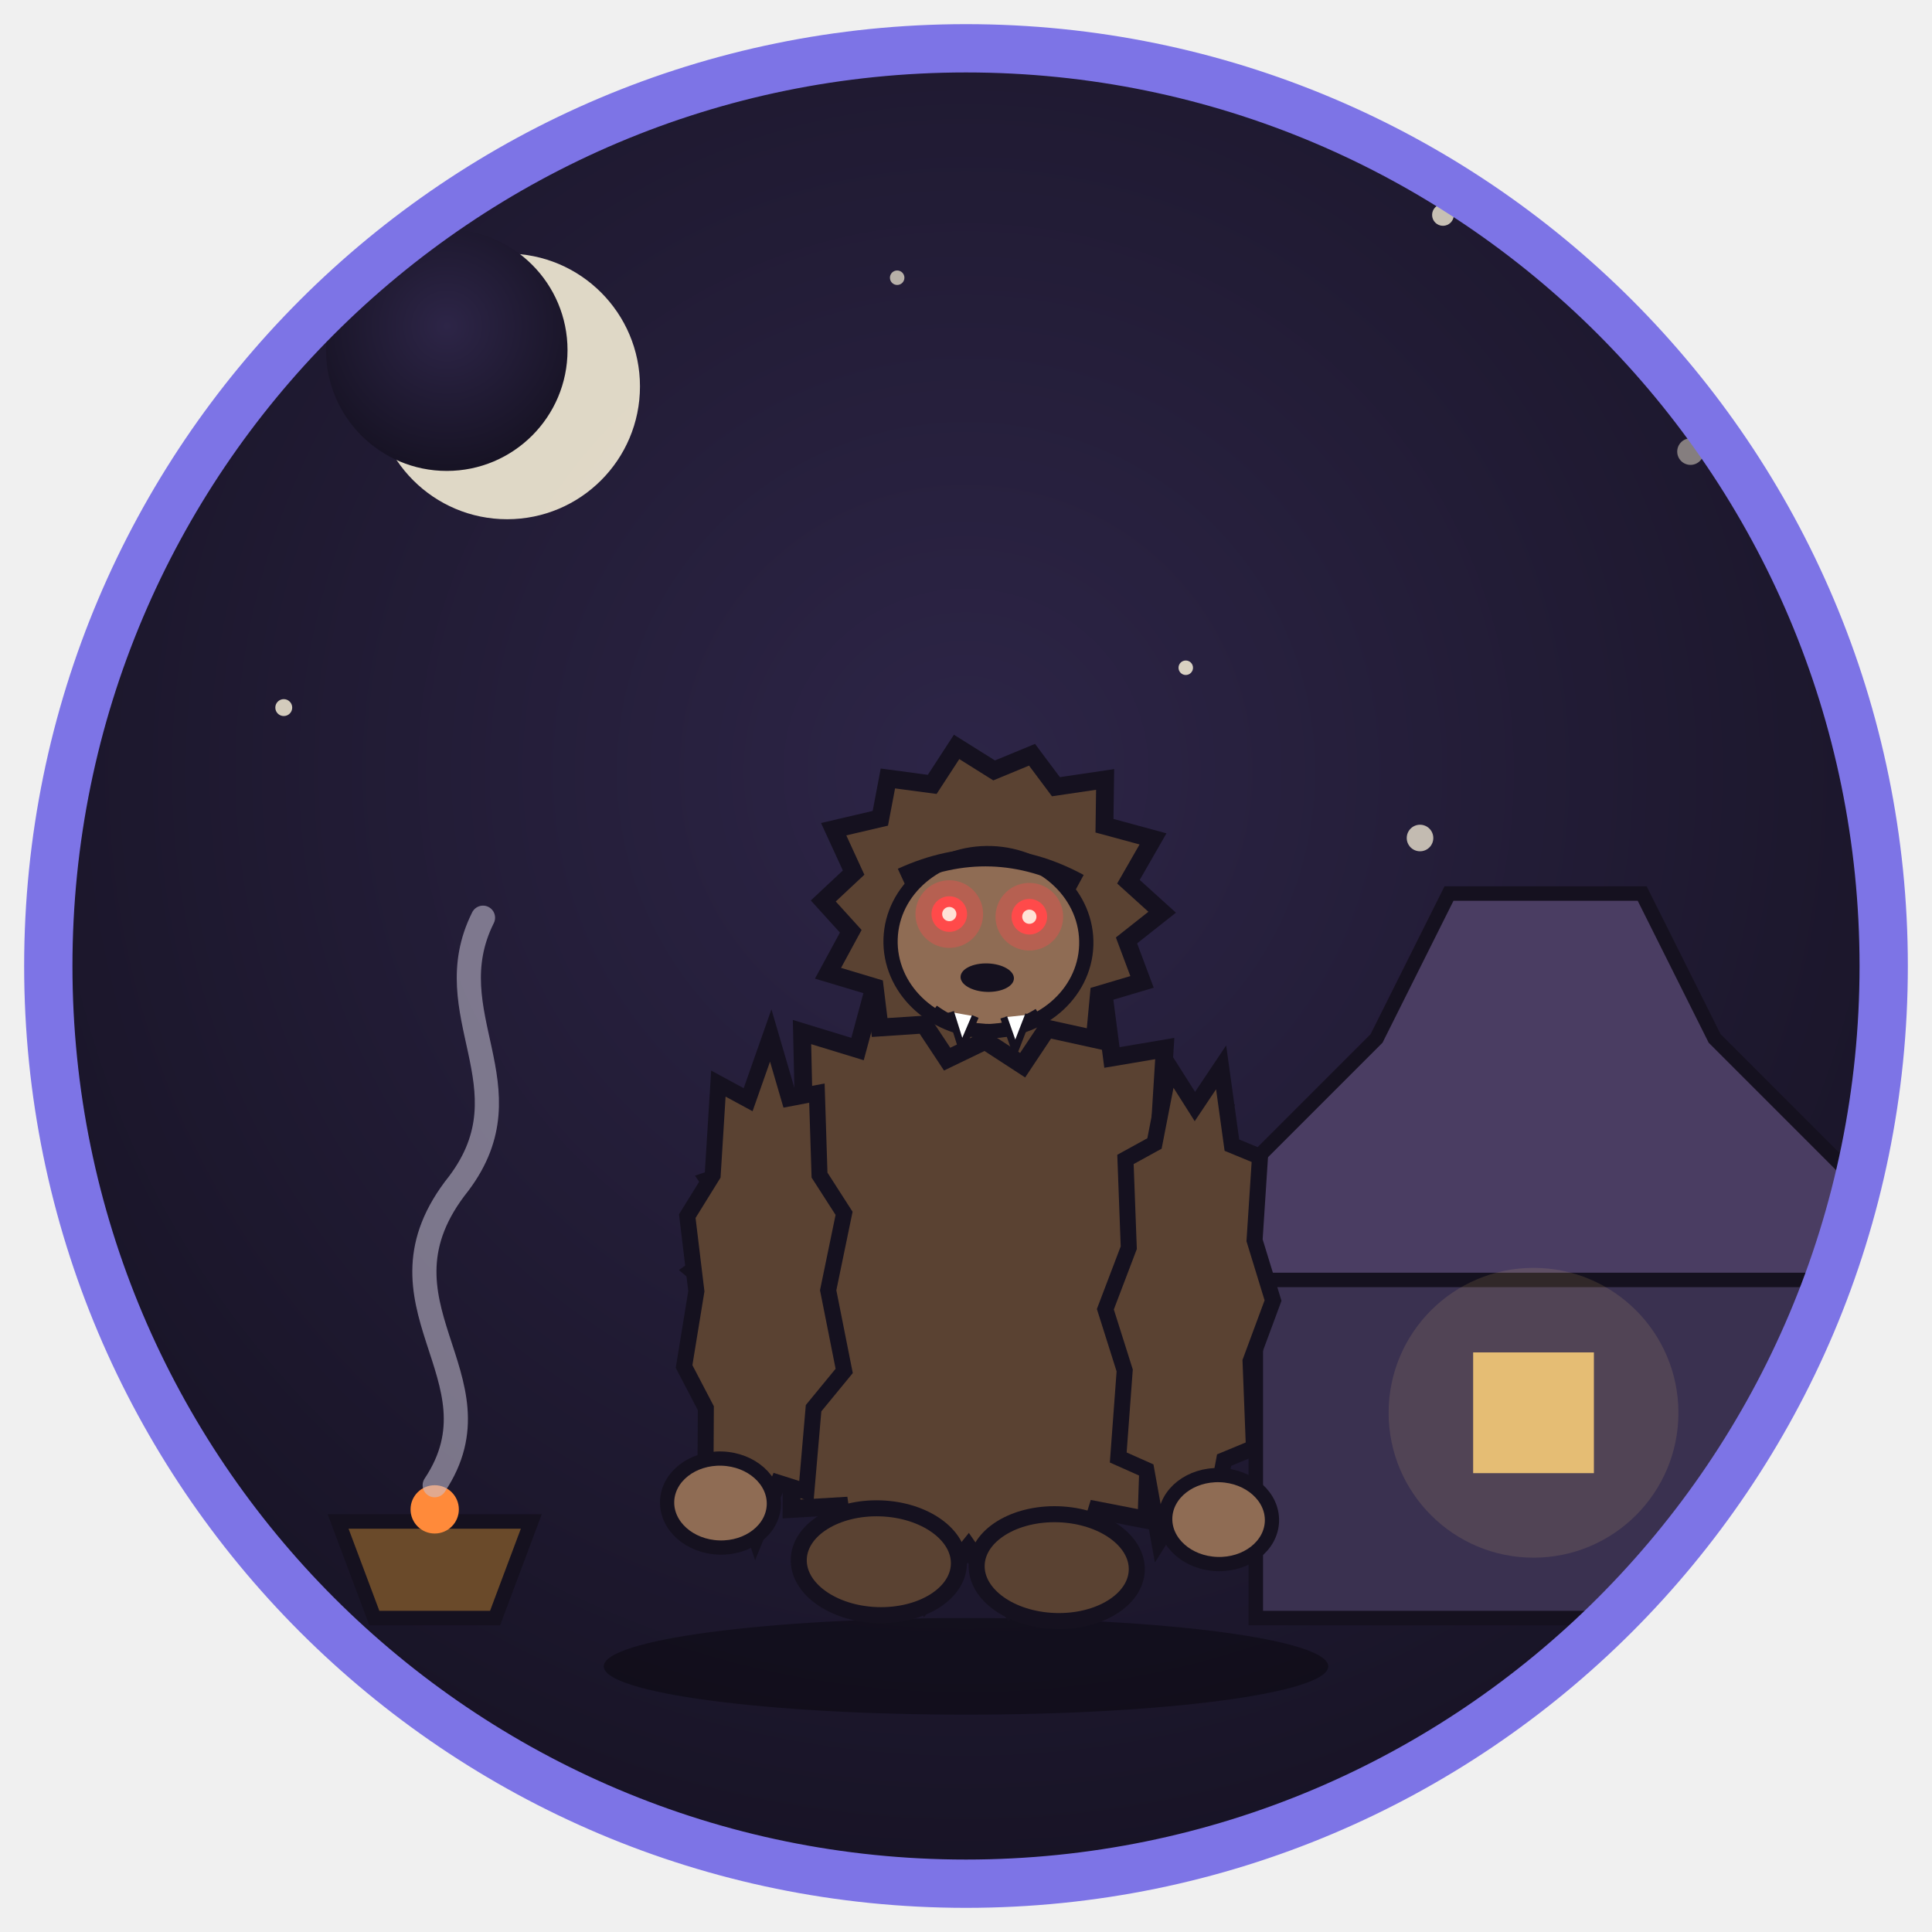
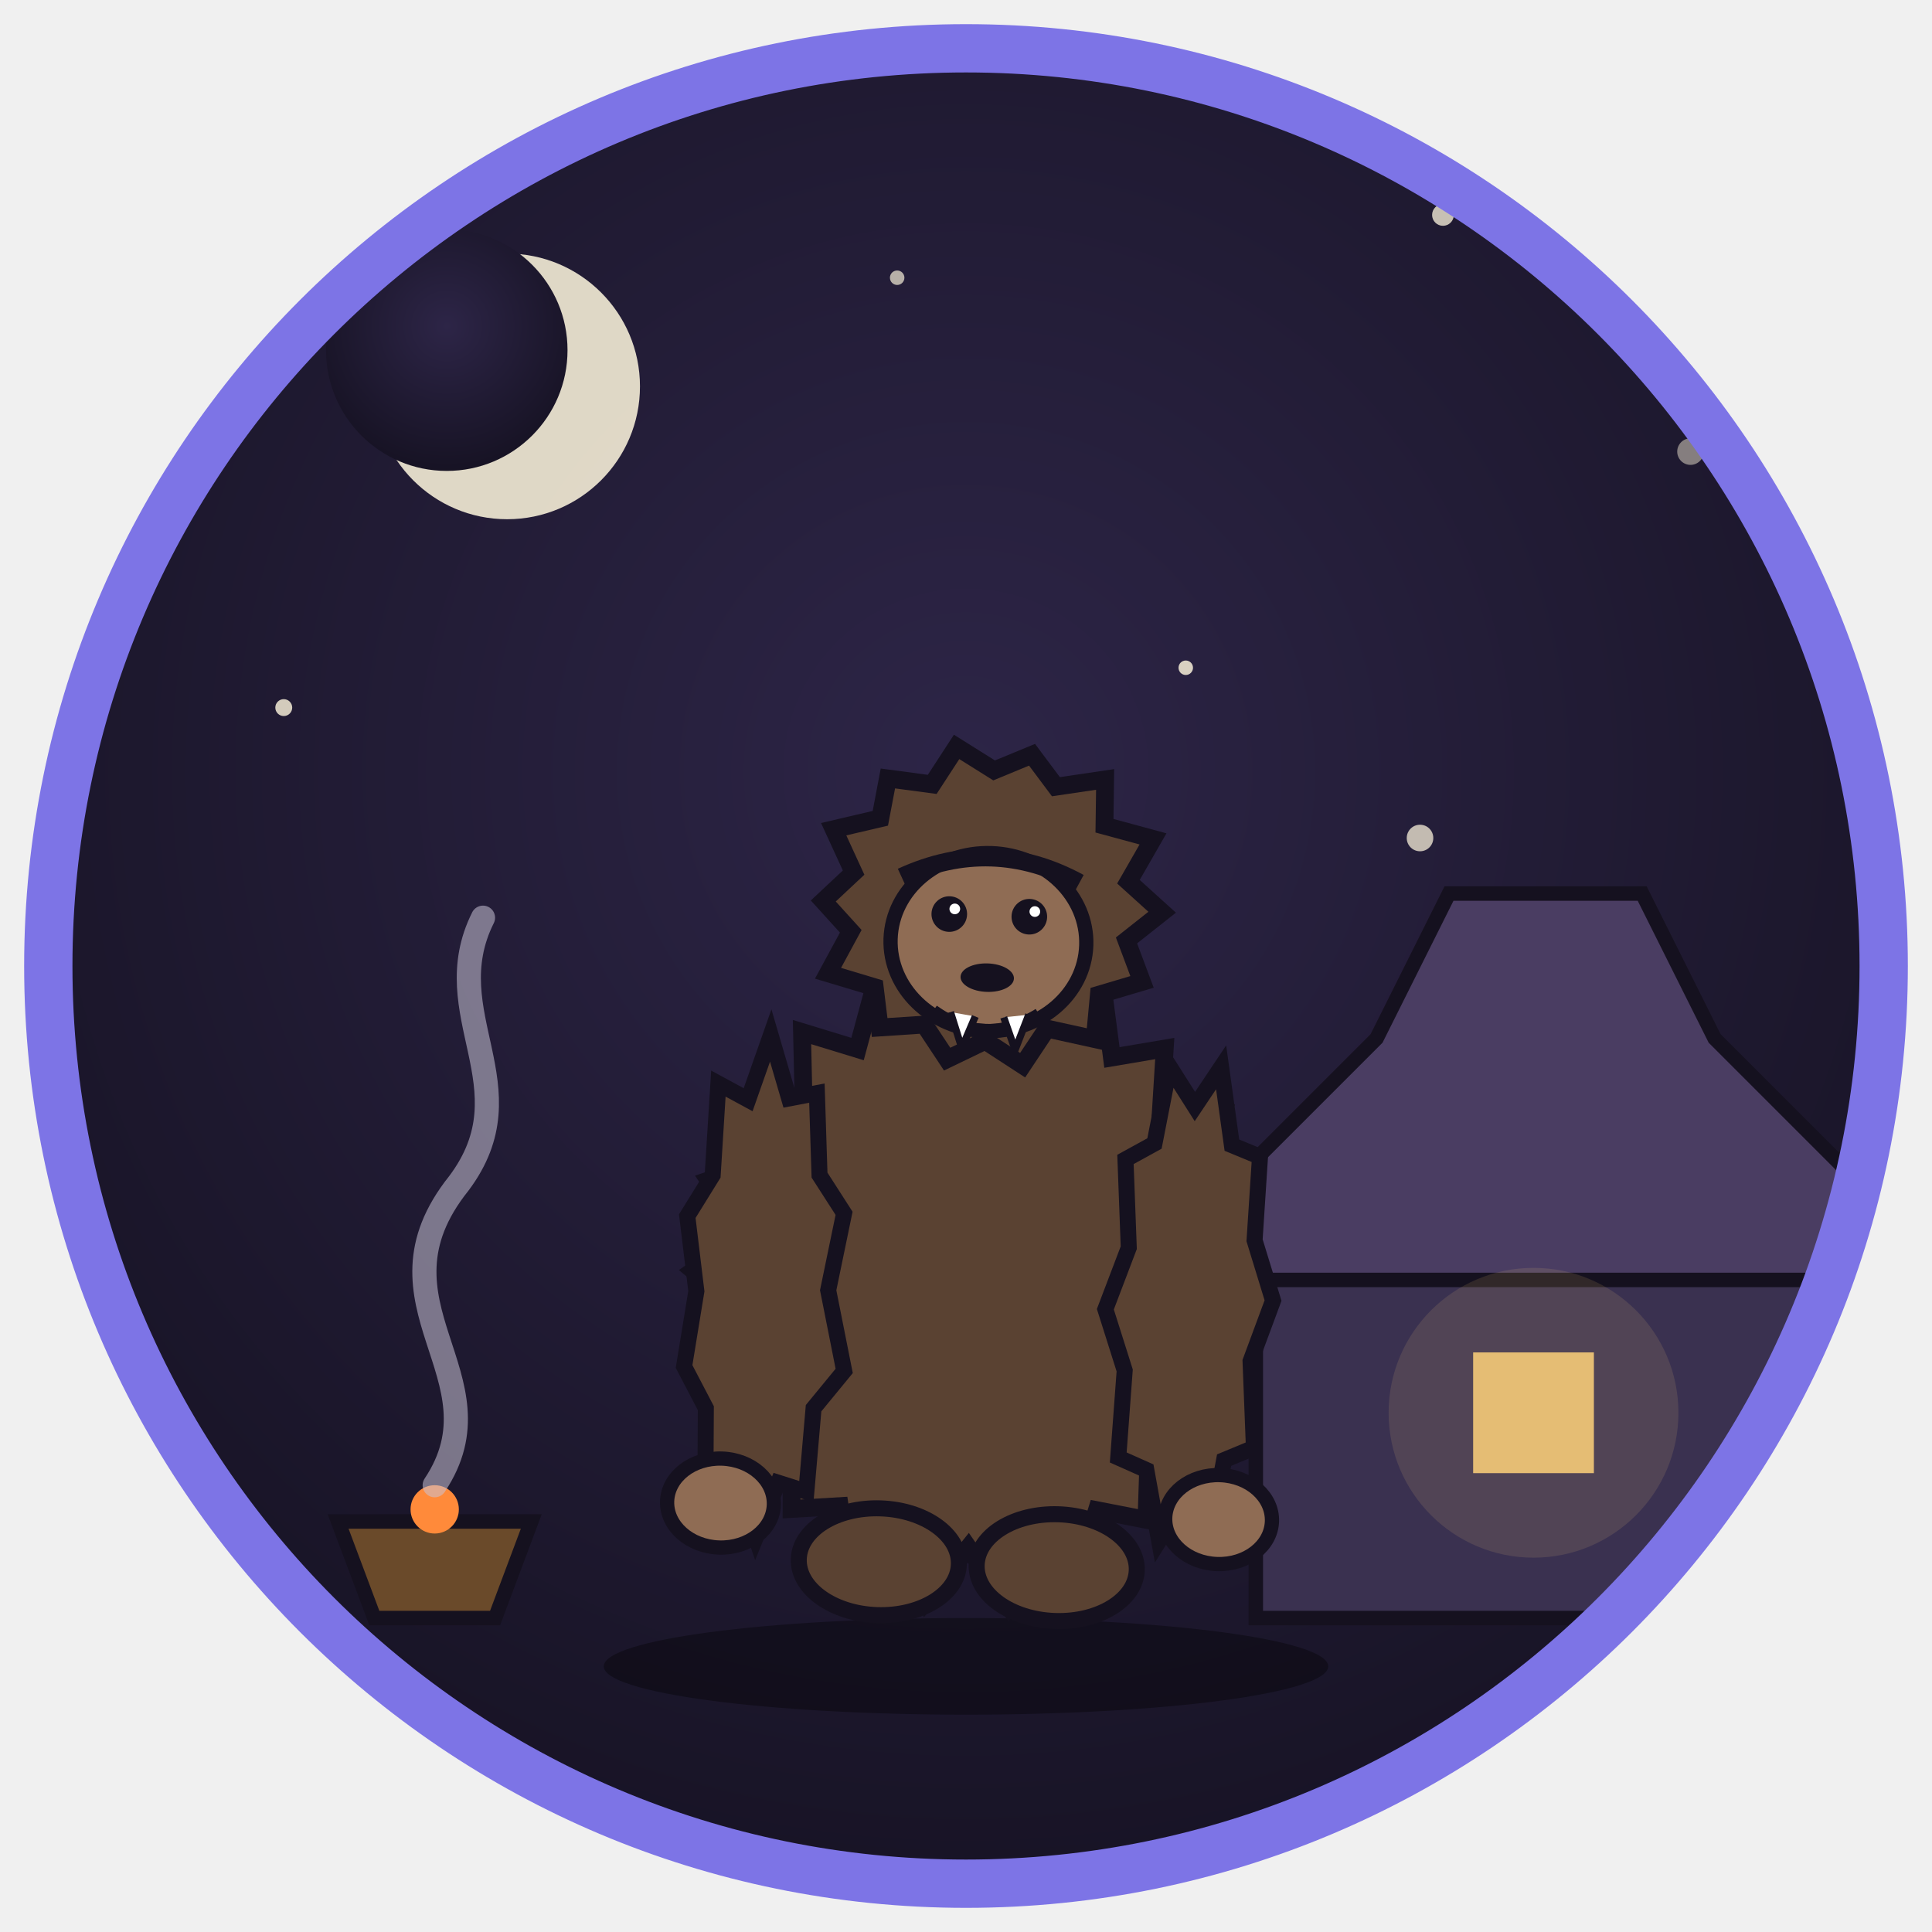
<svg xmlns="http://www.w3.org/2000/svg" viewBox="0 0 160 160" role="img" aria-labelledby="g39feab-t">
  <defs>
    <radialGradient id="g39feab-sky" cx="50%" cy="40%" r="75%">
      <stop offset="0" stop-color="#2d2547" />
      <stop offset="1" stop-color="#110e1b" />
    </radialGradient>
    <radialGradient id="g39feab-glow">
      <stop offset="0" stop-color="#ffb347" stop-opacity="0.75" />
      <stop offset="1" stop-color="#ff6a2a" stop-opacity="0" />
    </radialGradient>
    <radialGradient id="g39feab-dread">
      <stop offset="0" stop-color="#a3172d" stop-opacity="0.55" />
      <stop offset="1" stop-color="#a3172d" stop-opacity="0" />
    </radialGradient>
    <linearGradient id="g39feab-fire" x1="0" y1="1" x2="0" y2="0">
      <stop offset="0" stop-color="#ffcf5a" />
      <stop offset="0.6" stop-color="#ff7a2a" />
      <stop offset="1" stop-color="#c8202a" />
    </linearGradient>
    <pattern id="poleng" width="8" height="8" patternUnits="userSpaceOnUse">
      <rect width="8" height="8" fill="#f2ead8" />
      <rect width="4" height="4" fill="#15111f" />
      <rect x="4" y="4" width="4" height="4" fill="#15111f" />
    </pattern>
    <clipPath id="g39feab-disc">
      <circle cx="80" cy="80" r="76" />
    </clipPath>
  </defs>
  <g clip-path="url(#g39feab-disc)">
    <rect width="160" height="160" fill="url(#g39feab-sky)" />
    <circle cx="140.0" cy="37.4" r="1.1" fill="#f4ecd6" opacity="0.48" />
    <circle cx="117.6" cy="69.4" r="1.1" fill="#f4ecd6" opacity="0.76" />
    <circle cx="119.5" cy="17.8" r="0.9" fill="#f4ecd6" opacity="0.79" />
    <circle cx="98.2" cy="55.3" r="0.6" fill="#f4ecd6" opacity="0.87" />
    <circle cx="23.5" cy="58.6" r="0.7" fill="#f4ecd6" opacity="0.84" />
    <circle cx="74.3" cy="23.0" r="0.6" fill="#f4ecd6" opacity="0.71" />
    <circle cx="133.5" cy="24.3" r="0.6" fill="#f4ecd6" opacity="0.54" />
    <circle cx="42.0" cy="32.0" r="11.0" fill="#f4ecd6" opacity="0.9" />
    <circle cx="37.0" cy="29.0" r="10.0" fill="url(#g39feab-sky)" />
    <path d="M104 134 L104 104 L152 104 L152 134 Z" fill="#3a3150" stroke="#15111f" stroke-width="1.2" />
    <path d="M94 106 L114 86 L120 74 L136 74 L142 86 L162 106 Z" fill="#4a3d62" stroke="#15111f" stroke-width="1.2" />
    <rect x="122" y="112" width="10" height="10" fill="#ffd27a" opacity="0.85" />
    <circle cx="127.0" cy="117.0" r="12.0" fill="#ffd27a" opacity="0.12" />
    <ellipse cx="80.0" cy="138.0" rx="30.0" ry="4.0" fill="#000000" opacity="0.35" />
    <g transform="translate(80 134) rotate(1.9) scale(0.737) translate(-80 -134)">
      <path d="M112.0 96.0 L106.6 100.4 L110.5 106.2 L104.4 108.8 L106.8 115.7 L99.9 115.7 L99.9 122.3 L94.3 121.4 L92.6 127.6 L87.6 125.6 L84.6 132.3 L80.0 126.1 L75.5 132.1 L72.5 125.3 L66.7 129.2 L65.4 121.9 L60.0 122.4 L59.8 116.0 L53.0 115.8 L56.0 108.5 L49.4 106.3 L53.6 100.3 L48.1 96.0 L53.8 91.7 L49.5 85.8 L55.9 83.4 L53.7 76.7 L59.8 76.0 L59.4 68.8 L65.7 70.5 L67.2 64.1 L72.4 66.5 L75.6 60.8 L80.0 65.5 L84.3 61.5 L87.6 66.4 L93.1 63.2 L94.3 70.5 L100.2 69.3 L100.0 76.2 L106.9 76.3 L104.5 83.2 L109.3 86.2 L106.1 91.7 Z" fill="#5a4232" stroke="#15111f" stroke-width="2" />
      <path d="M65.4 106.7 L62.1 111.0 L61.6 120.4 L58.4 119.5 L56.1 125.7 L53.8 119.5 L50.3 122.2 L50.0 111.4 L47.4 106.8 L48.5 98.3 L47.2 89.9 L49.9 85.2 L50.2 74.9 L53.6 76.6 L55.9 69.3 L58.2 76.3 L61.3 75.6 L61.9 84.8 L64.8 89.0 L63.3 97.7 Z" fill="#5a4232" stroke="#15111f" stroke-width="1.8" />
      <path d="M111.7 113.8 L108.4 115.3 L107.1 123.7 L104.2 119.8 L101.4 124.6 L99.7 116.7 L96.5 115.4 L96.9 105.6 L94.5 98.8 L96.9 91.8 L96.2 81.9 L99.4 80.0 L100.8 71.3 L103.8 75.7 L106.6 71.2 L108.1 79.9 L111.3 81.1 L111.0 90.5 L113.3 97.2 L111.0 104.1 Z" fill="#5a4232" stroke="#15111f" stroke-width="1.8" />
      <ellipse cx="52.0" cy="122.0" rx="6.0" ry="5.0" fill="#8f6c54" stroke="#15111f" stroke-width="1.6" />
      <ellipse cx="108.0" cy="122.0" rx="6.0" ry="5.0" fill="#8f6c54" stroke="#15111f" stroke-width="1.6" />
      <ellipse cx="70.0" cy="128.0" rx="9.0" ry="6.0" fill="#5a4232" stroke="#15111f" stroke-width="1.8" />
      <ellipse cx="90.0" cy="128.0" rx="9.0" ry="6.0" fill="#5a4232" stroke="#15111f" stroke-width="1.8" />
      <path d="M99.4 54.0 L95.5 57.3 L97.4 61.9 L92.6 63.5 L92.3 68.5 L86.9 67.5 L84.3 71.7 L80.0 69.1 L75.8 71.3 L73.1 67.5 L68.1 68.0 L67.4 63.5 L62.1 62.1 L64.5 57.3 L61.3 54.0 L64.6 50.7 L62.2 45.9 L67.4 44.5 L68.1 40.0 L73.1 40.5 L75.7 36.2 L80.0 38.7 L84.2 36.8 L87.0 40.3 L92.5 39.3 L92.6 44.5 L98.1 45.8 L95.5 50.7 Z" fill="#5a4232" stroke="#15111f" stroke-width="2" />
      <ellipse cx="80.0" cy="58.0" rx="11.0" ry="10.0" fill="#8f6c54" stroke="#15111f" stroke-width="1.6" />
      <path d="M70 51 Q80 46 90 51" fill="none" stroke="#15111f" stroke-width="2" />
-       <circle cx="75.5" cy="55.0" r="3.8" fill="#ff4a4a" opacity="0.35" />
-       <circle cx="75.5" cy="55.0" r="2.0" fill="#ff4a4a" />
-       <circle cx="75.5" cy="55.0" r="0.8" fill="#ffe2d6" />
-       <circle cx="84.5" cy="55.0" r="3.8" fill="#ff4a4a" opacity="0.35" />
-       <circle cx="84.5" cy="55.0" r="2.0" fill="#ff4a4a" />
-       <circle cx="84.5" cy="55.0" r="0.8" fill="#ffe2d6" />
+       <circle cx="75.5" cy="55.0" r="2.0" fill="#15111f" />
+       <circle cx="76.1" cy="54.4" r="0.6" fill="#ffffff" />
+       <circle cx="84.5" cy="55.0" r="2.0" fill="#15111f" />
+       <circle cx="85.1" cy="54.4" r="0.6" fill="#ffffff" />
      <ellipse cx="80.0" cy="62.0" rx="3.0" ry="1.6" fill="#15111f" />
      <path d="M74 66 Q80 70 86 66" fill="none" stroke="#15111f" stroke-width="1.6" />
      <path d="M76 66 l1.4 4 l1.4 -3.6 M82 66.4 l1.4 3.6 l1.4 -4" fill="#ffffff" stroke="#15111f" stroke-width="0.8" />
    </g>
    <path d="M28 126 L44 126 L41 134 L31 134 Z" fill="#6a4a2a" stroke="#15111f" stroke-width="1.2" />
    <circle cx="36.0" cy="125.0" r="2.0" fill="#ff8a3a" />
    <path d="M36 123 C42 114 30 108 38 98 C44 90 36 84 40 76" fill="none" stroke="#c9c2d6" stroke-width="2" opacity="0.55" stroke-linecap="round" />
  </g>
  <circle cx="80" cy="80" r="76" fill="none" stroke="#7d74e6" stroke-width="4" />
</svg>
